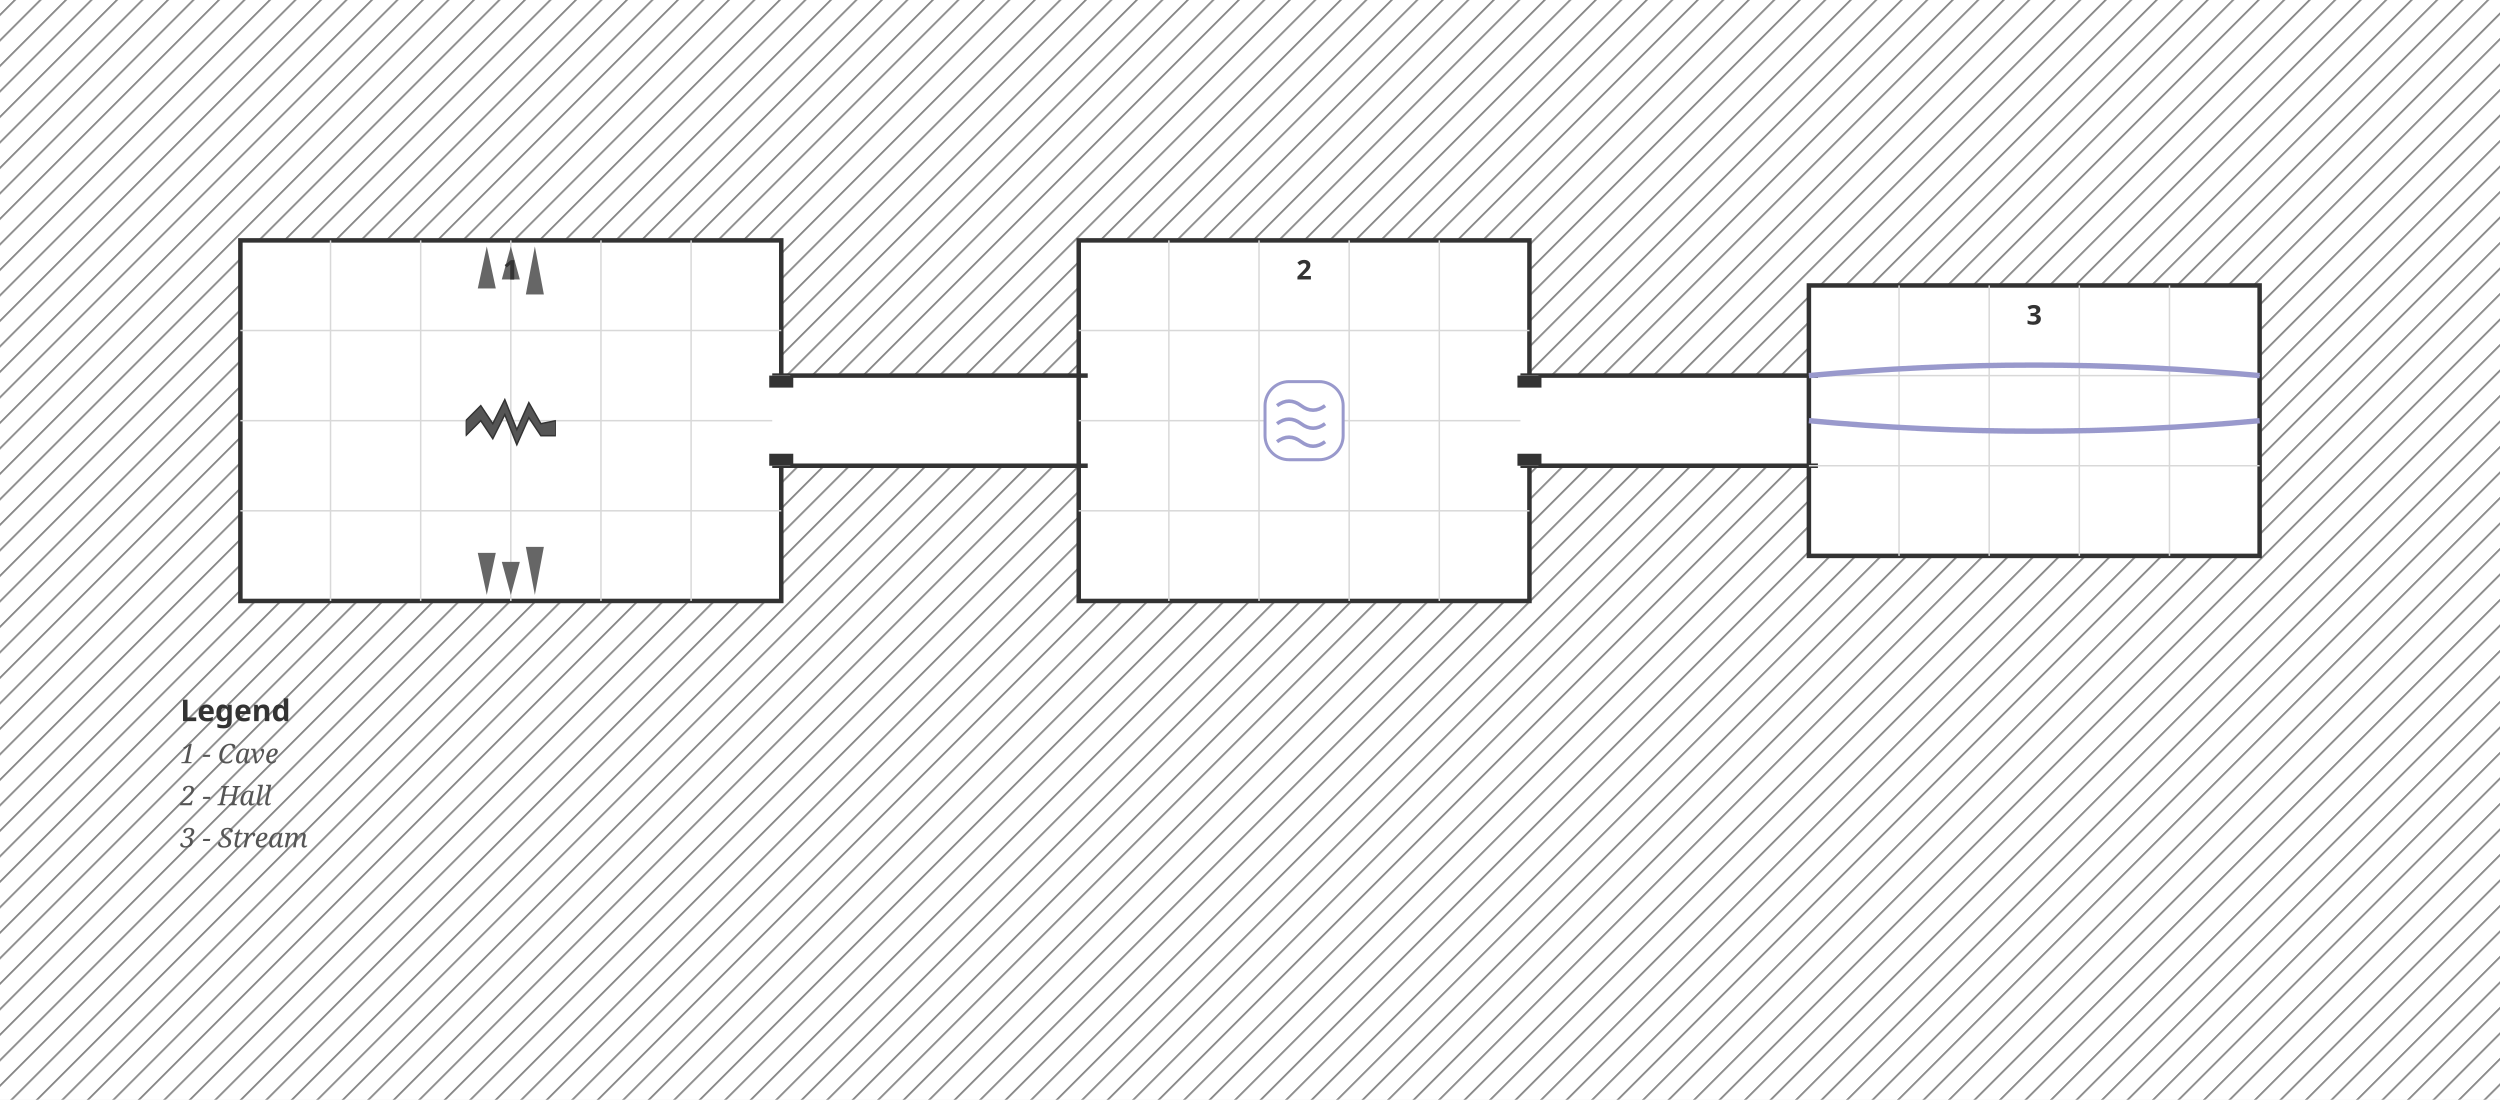
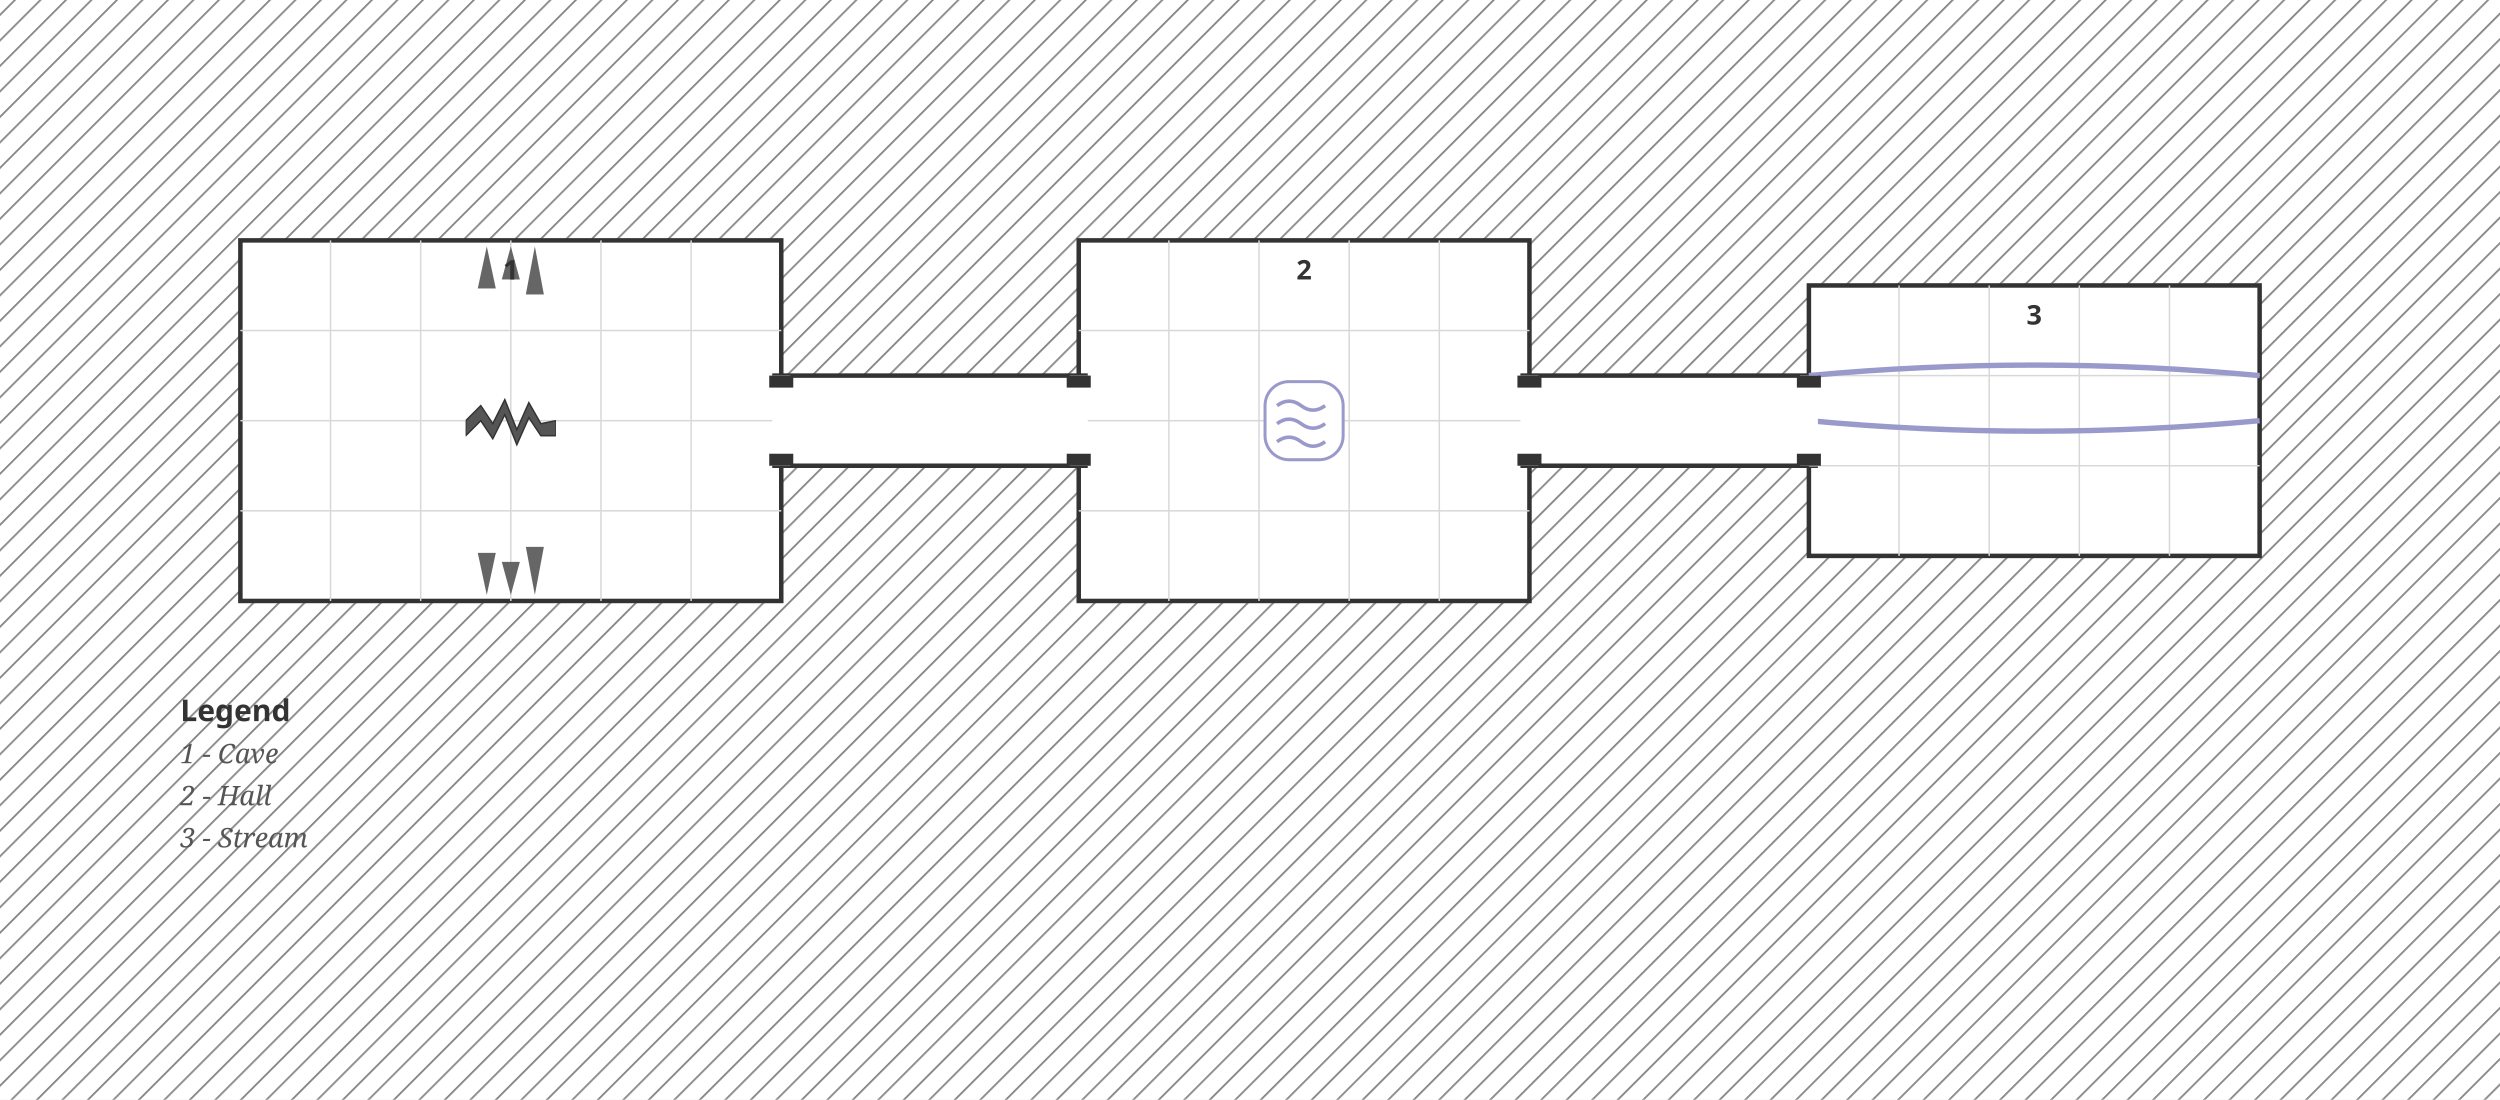
<svg xmlns="http://www.w3.org/2000/svg" viewBox="-170 -140 832 366" width="832" height="366">
  <defs>
    <pattern id="hatch" width="6" height="6" patternTransform="rotate(45 0 0)" patternUnits="userSpaceOnUse">
      <line x1="0" y1="0" x2="0" y2="6" stroke="#888" stroke-width="1.2" />
    </pattern>
    <symbol id="door-open" viewBox="0 0 30 30">
      <rect x="0" y="12" width="30" height="6" fill="white" />
      <rect x="0" y="11" width="4" height="8" fill="#333" />
      <rect x="26" y="11" width="4" height="8" fill="#333" />
    </symbol>
    <symbol id="door-locked" viewBox="0 0 30 30">
      <rect x="0" y="12" width="30" height="6" fill="white" />
      <rect x="2" y="11" width="26" height="8" fill="#333" />
      <rect x="4" y="13" width="22" height="4" fill="white" />
    </symbol>
    <symbol id="door-secret" viewBox="0 0 30 30">
      <line x1="0" y1="15" x2="30" y2="15" stroke="#888" stroke-width="1.2" stroke-dasharray="6,6" />
    </symbol>
    <symbol id="door-barred" viewBox="0 0 30 30">
      <rect x="0" y="12" width="30" height="6" fill="white" />
      <rect x="2" y="11" width="26" height="8" fill="#555" />
      <line x1="8" y1="11" x2="8" y2="19" stroke="white" stroke-width="2" />
      <line x1="15" y1="11" x2="15" y2="19" stroke="white" stroke-width="2" />
      <line x1="22" y1="11" x2="22" y2="19" stroke="white" stroke-width="2" />
    </symbol>
    <symbol id="door-double" viewBox="0 0 30 30">
      <rect x="0" y="12" width="30" height="6" fill="white" />
      <rect x="0" y="11" width="3" height="8" fill="#333" />
      <rect x="27" y="11" width="3" height="8" fill="#333" />
      <line x1="15" y1="11" x2="15" y2="19" stroke="#333" stroke-width="1" />
      <circle cx="11" cy="15" r="1.5" fill="#333" />
      <circle cx="19" cy="15" r="1.5" fill="#333" />
    </symbol>
    <symbol id="door-doorway" viewBox="0 0 30 30">
      <rect x="0" y="12" width="30" height="6" fill="white" />
    </symbol>
    <symbol id="door-portcullis" viewBox="0 0 30 30">
      <rect x="0" y="12" width="30" height="6" fill="white" />
      <rect x="0" y="11" width="4" height="8" fill="#333" />
      <rect x="26" y="11" width="4" height="8" fill="#333" />
      <line x1="9" y1="11" x2="9" y2="19" stroke="#333" stroke-width="1.2" />
      <line x1="15" y1="11" x2="15" y2="19" stroke="#333" stroke-width="1.2" />
      <line x1="21" y1="11" x2="21" y2="19" stroke="#333" stroke-width="1.2" />
    </symbol>
    <symbol id="feat-ladder" viewBox="0 0 30 30">
      <line x1="8" y1="3" x2="8" y2="27" stroke="#333" stroke-width="1.5" />
      <line x1="22" y1="3" x2="22" y2="27" stroke="#333" stroke-width="1.5" />
      <line x1="8" y1="7" x2="22" y2="7" stroke="#333" stroke-width="1" />
      <line x1="8" y1="13" x2="22" y2="13" stroke="#333" stroke-width="1" />
      <line x1="8" y1="19" x2="22" y2="19" stroke="#333" stroke-width="1" />
      <line x1="8" y1="25" x2="22" y2="25" stroke="#333" stroke-width="1" />
    </symbol>
    <symbol id="feat-pillar" viewBox="0 0 30 30">
      <circle cx="15" cy="15" r="10" fill="#666" stroke="#333" stroke-width="1" />
      <circle cx="15" cy="15" r="7" fill="#888" />
    </symbol>
    <symbol id="feat-statue" viewBox="0 0 30 30">
      <polygon points="15,3 27,15 15,27 3,15" fill="#ccc" stroke="#333" stroke-width="1.2" />
      <line x1="15" y1="7" x2="15" y2="23" stroke="#333" stroke-width="0.8" />
      <line x1="7" y1="15" x2="23" y2="15" stroke="#333" stroke-width="0.8" />
    </symbol>
    <symbol id="feat-pool" viewBox="0 0 30 30">
      <rect x="2" y="2" width="26" height="26" rx="8" fill="white" stroke="#99c" stroke-width="1" />
      <path d="M 6 10 Q 10 7 14 10 Q 18 13 22 10" fill="none" stroke="#99c" stroke-width="1.2" />
      <path d="M 6 16 Q 10 13 14 16 Q 18 19 22 16" fill="none" stroke="#99c" stroke-width="1.2" />
      <path d="M 6 22 Q 10 19 14 22 Q 18 25 22 22" fill="none" stroke="#99c" stroke-width="1.2" />
    </symbol>
    <symbol id="feat-stream" viewBox="0 0 30 30">
      <path d="M 0 12 Q 5 8 10 14 Q 15 20 20 14 Q 25 8 30 12" fill="none" stroke="#99c" stroke-width="1.8" />
      <path d="M 0 18 Q 5 14 10 20 Q 15 26 20 20 Q 25 14 30 18" fill="none" stroke="#99c" stroke-width="1.8" />
    </symbol>
    <symbol id="feat-stalactite" viewBox="0 0 30 30">
      <polygon points="7,2  4,16  10,16" fill="#666" />
      <polygon points="15,2 12,13  18,13" fill="#666" />
      <polygon points="23,2 20,18  26,18" fill="#666" />
    </symbol>
    <symbol id="feat-stalagmite" viewBox="0 0 30 30">
      <polygon points="7,28  4,14  10,14" fill="#666" />
      <polygon points="15,28 12,17  18,17" fill="#666" />
      <polygon points="23,28 20,12  26,12" fill="#666" />
    </symbol>
    <symbol id="feat-crevasse" viewBox="0 0 30 30">
      <polygon points="0,15 5,10 9,16 13,8 17,18 21,9 25,16 30,15 30,20 25,20 21,14 17,23 13,13 9,21 5,15 0,20" fill="#555" stroke="#333" stroke-width="0.5" />
    </symbol>
    <symbol id="feat-window" viewBox="0 0 30 6">
      <rect x="0" y="0" width="30" height="6" fill="white" />
      <rect x="0" y="1" width="8" height="4" fill="#cce" stroke="#99c" stroke-width="0.5" />
      <rect x="11" y="1" width="8" height="4" fill="#cce" stroke="#99c" stroke-width="0.5" />
      <rect x="22" y="1" width="8" height="4" fill="#cce" stroke="#99c" stroke-width="0.5" />
    </symbol>
    <symbol id="feat-arrow-slit" viewBox="0 0 30 6">
      <rect x="0" y="0" width="30" height="6" fill="white" />
      <rect x="12" y="1" width="6" height="4" fill="#555" />
    </symbol>
+     <symbol id="feat-exit" viewBox="0 0 30 6">
+       <rect x="0" y="0" width="30" height="6" fill="white" />
+       <polygon points="12,1 18,1 15,5" fill="#333" />
+     </symbol>
    <symbol id="feat-illusory-wall" viewBox="0 0 30 4">
      <line x1="0" y1="2" x2="30" y2="2" stroke="#888" stroke-width="1.5" stroke-dasharray="4,3" />
    </symbol>
    <symbol id="feat-fireplace" viewBox="0 0 30 20">
      <rect x="0" y="0" width="30" height="20" fill="#555" stroke="#333" stroke-width="1" />
      <path d="M 7 19 L 7 8 A 8 8 0 0 1 23 8 L 23 19 Z" fill="white" />
      <path d="M 11 17 Q 15 9 19 17" fill="none" stroke="#c63" stroke-width="1.5" />
    </symbol>
    <symbol id="feat-bed" viewBox="0 0 30 24">
      <rect x="1" y="1" width="28" height="22" fill="white" stroke="#333" stroke-width="1" />
      <rect x="1" y="1" width="28" height="7" fill="#ddd" stroke="#333" stroke-width="0.5" />
      <circle cx="8" cy="5" r="3" fill="white" stroke="#333" stroke-width="0.5" />
      <circle cx="22" cy="5" r="3" fill="white" stroke="#333" stroke-width="0.5" />
    </symbol>
    <symbol id="feat-curtain" viewBox="0 0 30 16">
      <line x1="0" y1="2" x2="30" y2="2" stroke="#333" stroke-width="1.5" />
      <path d="M 0 2 Q 3 14 6 8 Q 9 2 12 14 Q 15 2 18 14 Q 21 2 24 14 Q 27 2 30 8" fill="none" stroke="#333" stroke-width="1.2" />
    </symbol>
  </defs>
  <rect x="-170" y="-140" width="832" height="366" fill="white" />
  <rect x="-170" y="-140" width="832" height="366" fill="url(#hatch)" />
  <rect x="87" y="-15" width="105" height="30" fill="white" />
  <rect x="336" y="-15" width="99" height="30" fill="white" />
  <rect x="-90" y="-60" width="180" height="120" fill="white" />
  <rect x="189" y="-60" width="150" height="120" fill="white" />
  <rect x="432" y="-45" width="150" height="90" fill="white" />
  <line x1="87" y1="-15" x2="192" y2="-15" stroke="#333" stroke-width="1.5" />
  <line x1="87" y1="15" x2="192" y2="15" stroke="#333" stroke-width="1.5" />
  <line x1="336" y1="-15" x2="435" y2="-15" stroke="#333" stroke-width="1.5" />
  <line x1="336" y1="15" x2="435" y2="15" stroke="#333" stroke-width="1.5" />
  <rect x="-90" y="-60" width="180" height="120" fill="none" stroke="#333" stroke-width="1.5" />
  <rect x="189" y="-60" width="150" height="120" fill="none" stroke="#333" stroke-width="1.5" />
  <rect x="432" y="-45" width="150" height="90" fill="none" stroke="#333" stroke-width="1.5" />
  <line x1="-60" y1="-60" x2="-60" y2="60" stroke="#d8d8d8" stroke-width="0.5" />
  <line x1="-30" y1="-60" x2="-30" y2="60" stroke="#d8d8d8" stroke-width="0.5" />
  <line x1="0" y1="-60" x2="0" y2="60" stroke="#d8d8d8" stroke-width="0.5" />
  <line x1="30" y1="-60" x2="30" y2="60" stroke="#d8d8d8" stroke-width="0.5" />
  <line x1="60" y1="-60" x2="60" y2="60" stroke="#d8d8d8" stroke-width="0.5" />
  <line x1="-90" y1="-30" x2="90" y2="-30" stroke="#d8d8d8" stroke-width="0.5" />
  <line x1="-90" y1="0" x2="90" y2="0" stroke="#d8d8d8" stroke-width="0.5" />
  <line x1="-90" y1="30" x2="90" y2="30" stroke="#d8d8d8" stroke-width="0.5" />
  <line x1="219" y1="-60" x2="219" y2="60" stroke="#d8d8d8" stroke-width="0.5" />
  <line x1="249" y1="-60" x2="249" y2="60" stroke="#d8d8d8" stroke-width="0.5" />
  <line x1="279" y1="-60" x2="279" y2="60" stroke="#d8d8d8" stroke-width="0.5" />
  <line x1="309" y1="-60" x2="309" y2="60" stroke="#d8d8d8" stroke-width="0.5" />
  <line x1="189" y1="-30" x2="339" y2="-30" stroke="#d8d8d8" stroke-width="0.5" />
  <line x1="189" y1="0" x2="339" y2="0" stroke="#d8d8d8" stroke-width="0.5" />
  <line x1="189" y1="30" x2="339" y2="30" stroke="#d8d8d8" stroke-width="0.5" />
  <line x1="462" y1="-45" x2="462" y2="45" stroke="#d8d8d8" stroke-width="0.5" />
  <line x1="492" y1="-45" x2="492" y2="45" stroke="#d8d8d8" stroke-width="0.5" />
  <line x1="522" y1="-45" x2="522" y2="45" stroke="#d8d8d8" stroke-width="0.5" />
  <line x1="552" y1="-45" x2="552" y2="45" stroke="#d8d8d8" stroke-width="0.5" />
  <line x1="432" y1="-15" x2="582" y2="-15" stroke="#d8d8d8" stroke-width="0.5" />
  <line x1="432" y1="15" x2="582" y2="15" stroke="#d8d8d8" stroke-width="0.5" />
  <use href="#feat-stalactite" x="-15" y="-60" width="30" height="30" />
  <use href="#feat-stalagmite" x="-15" y="30" width="30" height="30" />
  <use href="#feat-crevasse" x="-15" y="-15" width="30" height="30" />
  <use href="#feat-pillar" x="249" y="-15" width="30" height="30" />
  <use href="#feat-statue" x="249" y="-15" width="30" height="30" />
  <use href="#feat-pool" x="249" y="-15" width="30" height="30" />
  <path d="M 432,-15 Q 507,-22 582,-15" fill="none" stroke="#99c" stroke-width="1.8" />
  <path d="M 432,0 Q 507,7 582,0" fill="none" stroke="#99c" stroke-width="1.8" />
-   <use href="#door-open" x="75" y="-15" width="30" height="30" transform="rotate(90,90,0)" />
-   <use href="#door-open" x="324" y="-15" width="30" height="30" transform="rotate(90,339,0)" />
+   <use href="#door-open" x="75" y="-15" width="30" height="30" preserveAspectRatio="none" transform="rotate(90,90,0)" />
+   <use href="#door-open" x="174" y="-15" width="30" height="30" preserveAspectRatio="none" transform="rotate(90,189,0)" />
+   <use href="#door-open" x="324" y="-15" width="30" height="30" preserveAspectRatio="none" transform="rotate(90,339,0)" />
+   <use href="#door-open" x="417" y="-15" width="30" height="30" preserveAspectRatio="none" transform="rotate(90,432,0)" />
  <text x="0" y="-47" text-anchor="middle" dominant-baseline="auto" fill="#333" font-size="9" font-family="sans-serif" font-weight="bold">1</text>
  <text x="264" y="-47" text-anchor="middle" dominant-baseline="auto" fill="#333" font-size="9" font-family="sans-serif" font-weight="bold">2</text>
  <text x="507" y="-32" text-anchor="middle" dominant-baseline="auto" fill="#333" font-size="9" font-family="sans-serif" font-weight="bold">3</text>
  <text x="-110" y="100" fill="#333" font-size="10" font-family="sans-serif" font-weight="bold">Legend</text>
  <text x="-110" y="114" fill="#555" font-size="9" font-family="serif" font-style="italic">1 - Cave</text>
  <text x="-110" y="128" fill="#555" font-size="9" font-family="serif" font-style="italic">2 - Hall</text>
  <text x="-110" y="142" fill="#555" font-size="9" font-family="serif" font-style="italic">3 - Stream</text>
</svg>
